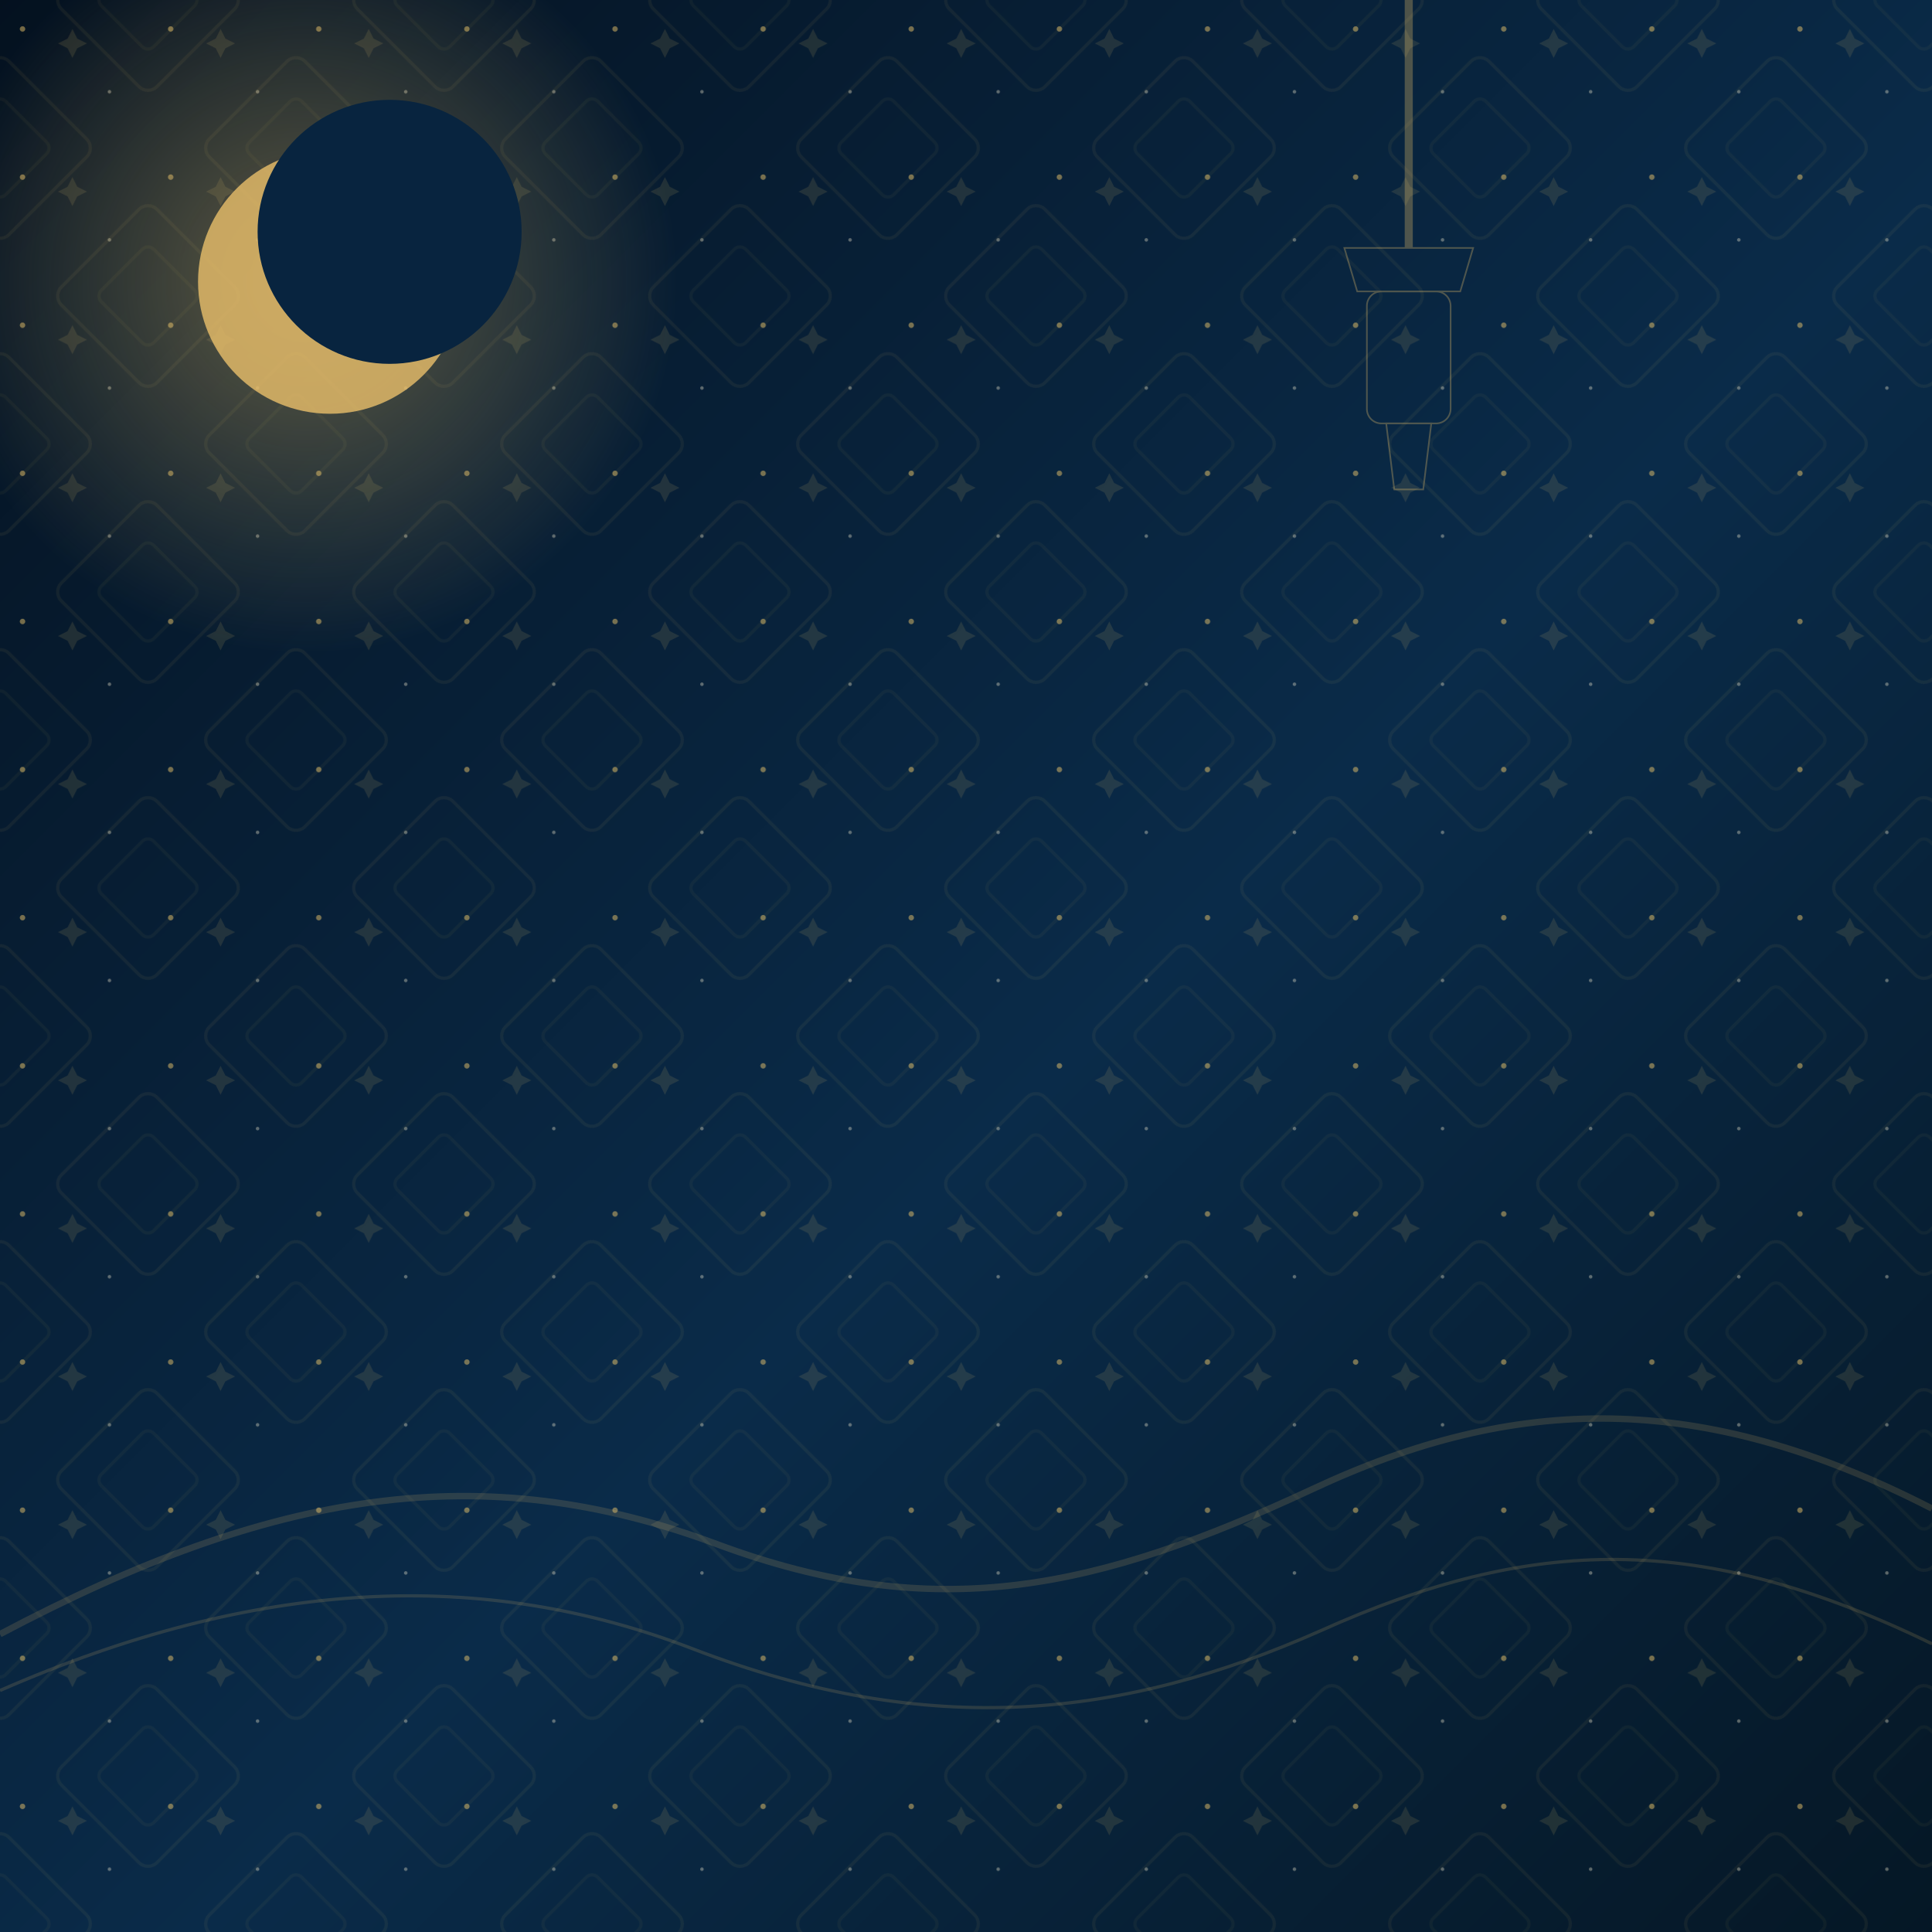
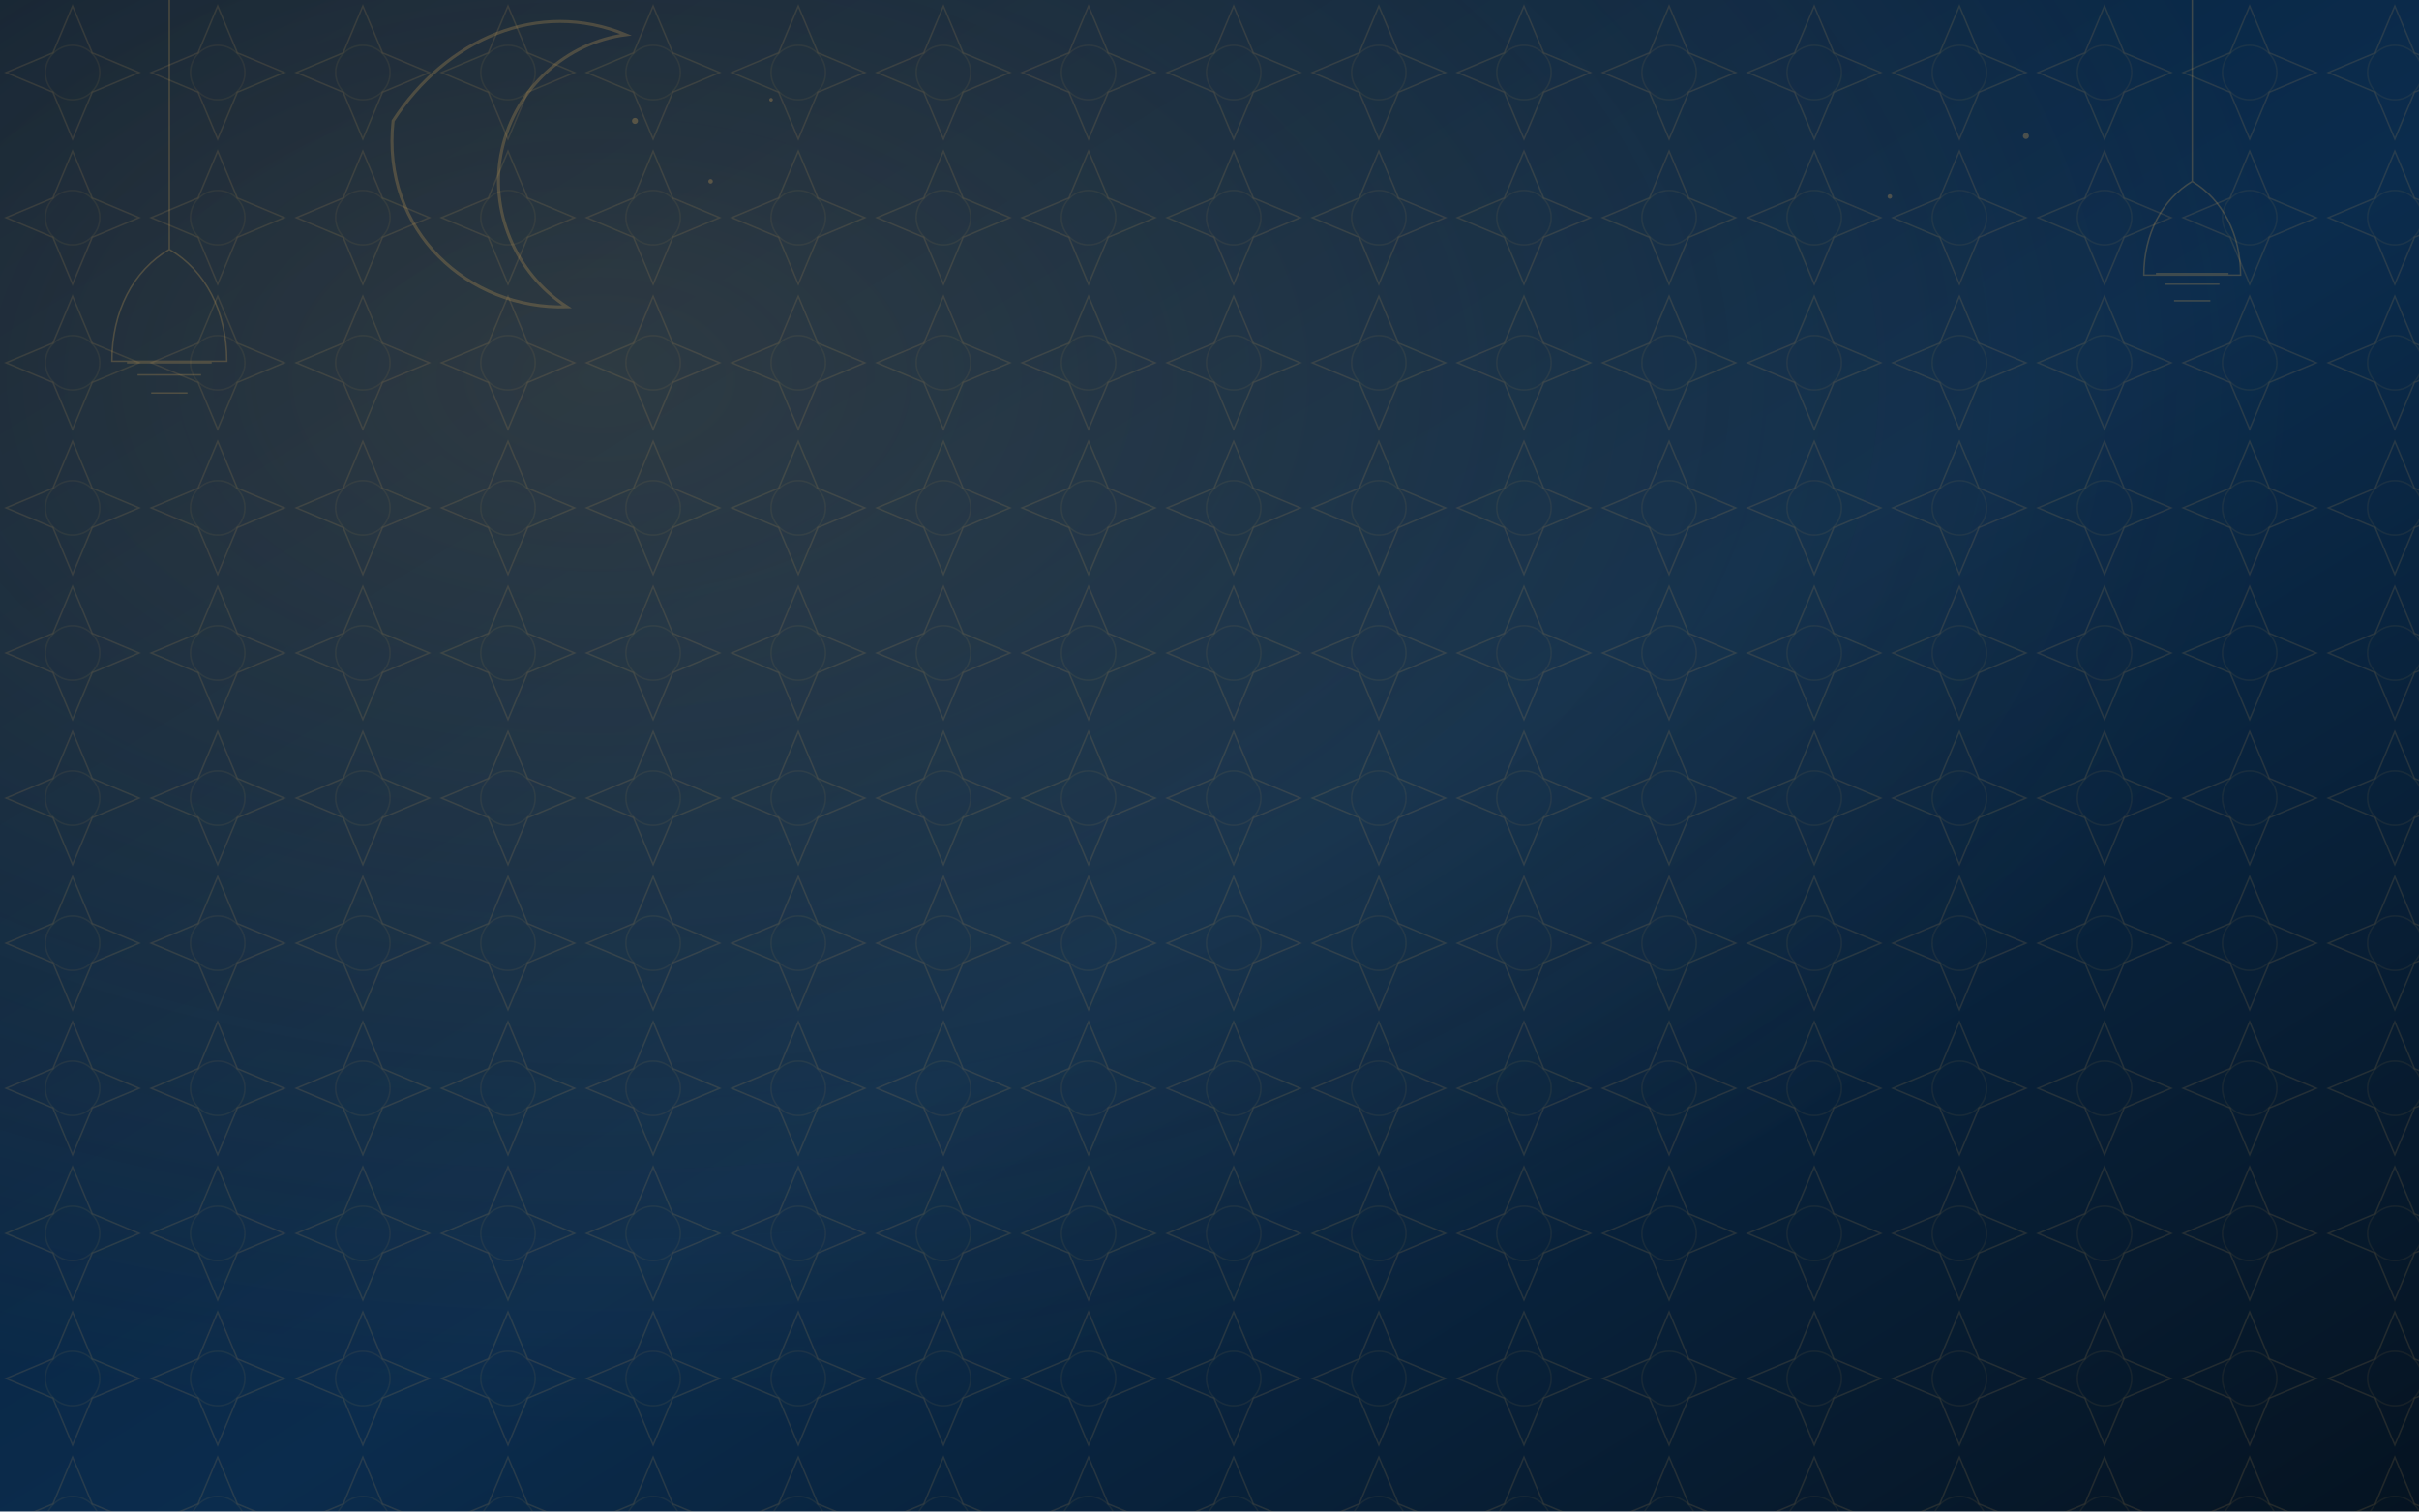
- <svg xmlns="http://www.w3.org/2000/svg" viewBox="0 0 1200 1200">
+ <svg xmlns="http://www.w3.org/2000/svg" viewBox="0 0 1600 1000">
  <defs>
-     <linearGradient id="bg" x1="0" y1="0" x2="1" y2="1">
-       <stop stop-color="#04111f" />
-       <stop offset=".55" stop-color="#0a2b49" />
-       <stop offset="1" stop-color="#051725" />
+     <pattern id="p" width="96" height="96" patternUnits="userSpaceOnUse">
+       <path d="M48 4 61 35 92 48 61 61 48 92 35 61 4 48 35 35Z" fill="none" stroke="#d6a657" stroke-opacity=".14" stroke-width="1" />
+       <circle cx="48" cy="48" r="18" fill="none" stroke="#d6a657" stroke-opacity=".08" />
+     </pattern>
+     <linearGradient id="g" x1="0" y1="0" x2="1" y2="1">
+       <stop stop-color="#071b32" />
+       <stop offset=".55" stop-color="#0b2c4d" />
+       <stop offset="1" stop-color="#051321" />
    </linearGradient>
-     <radialGradient id="glow">
-       <stop stop-color="#f0c86d" stop-opacity=".38" />
-       <stop offset="1" stop-color="#f0c86d" stop-opacity="0" />
+     <radialGradient id="r" cx="25%" cy="25%" r="70%">
+       <stop stop-color="#d6a657" stop-opacity=".18" />
+       <stop offset="1" stop-color="#d6a657" stop-opacity="0" />
    </radialGradient>
-     <pattern id="stars" width="92" height="92" patternUnits="userSpaceOnUse">
-       <circle cx="14" cy="18" r="1.7" fill="#f0c86d" opacity=".48" />
-       <circle cx="68" cy="57" r="1.1" fill="#fff6d8" opacity=".34" />
-       <path d="M45 18l3 6 6 3-6 3-3 6-3-6-6-3 6-3z" fill="#f0c86d" opacity=".12" />
-     </pattern>
-     <pattern id="geo" width="130" height="130" patternUnits="userSpaceOnUse" patternTransform="rotate(45)">
-       <rect x="23" y="23" width="84" height="84" rx="8" fill="none" stroke="#f0c86d" stroke-opacity=".06" stroke-width="2" />
-       <rect x="42" y="42" width="46" height="46" rx="5" fill="none" stroke="#f0c86d" stroke-opacity=".045" stroke-width="2" />
-     </pattern>
  </defs>
-   <rect width="1200" height="1200" fill="url(#bg)" />
-   <rect width="1200" height="1200" fill="url(#stars)" />
-   <rect width="1200" height="1200" fill="url(#geo)" />
-   <circle cx="190" cy="175" r="230" fill="url(#glow)" />
-   <circle cx="205" cy="175" r="82" fill="#e5bc69" opacity=".82" />
-   <circle cx="242" cy="144" r="82" fill="#08243f" />
-   <g stroke="#e5bc69" fill="none" opacity=".32">
-     <path d="M875 0v154" stroke-width="5" />
-     <path d="M835 154h80l-8 27h-64z" />
-     <rect x="849" y="181" width="52" height="82" rx="9" />
-     <path d="M861 263h28l-5 41h-18z" />
+   <rect width="1600" height="1000" fill="url(#g)" />
+   <rect width="1600" height="1000" fill="url(#p)" />
+   <rect width="1600" height="1000" fill="url(#r)" />
+   <g fill="none" stroke="#d6a657" stroke-opacity=".25">
+     <path d="M112 0v165m0 0c-24 14-38 41-38 74h76c0-33-14-60-38-74Zm-28 75h56M91 248h42M100 260h24" />
+     <path d="M1450 0v120m0 0c-20 12-32 35-32 62h64c0-27-12-50-32-62Zm-24 61h48M1432 188h36M1438 199h24" />
+     <path d="M260 80c35-54 96-81 154-57-39 5-73 35-82 76-9 40 9 82 43 104-65 2-123-50-115-123Z" stroke-width="2" />
  </g>
-   <g stroke="#e5bc69" fill="none" opacity=".16">
-     <path d="M0 1015c170-90 300-110 445-56 137 51 237 28 370-34 126-59 241-62 385 12" stroke-width="4" />
-     <path d="M0 1050c160-70 300-76 430-26 148 57 268 43 390-11 131-59 236-62 380 8" stroke-width="2" />
+   <g fill="#d6a657" fill-opacity=".3">
+     <circle cx="420" cy="80" r="2" />
+     <circle cx="470" cy="120" r="1.5" />
+     <circle cx="510" cy="66" r="1.2" />
+     <circle cx="1250" cy="130" r="1.5" />
+     <circle cx="1340" cy="90" r="2" />
  </g>
</svg>
